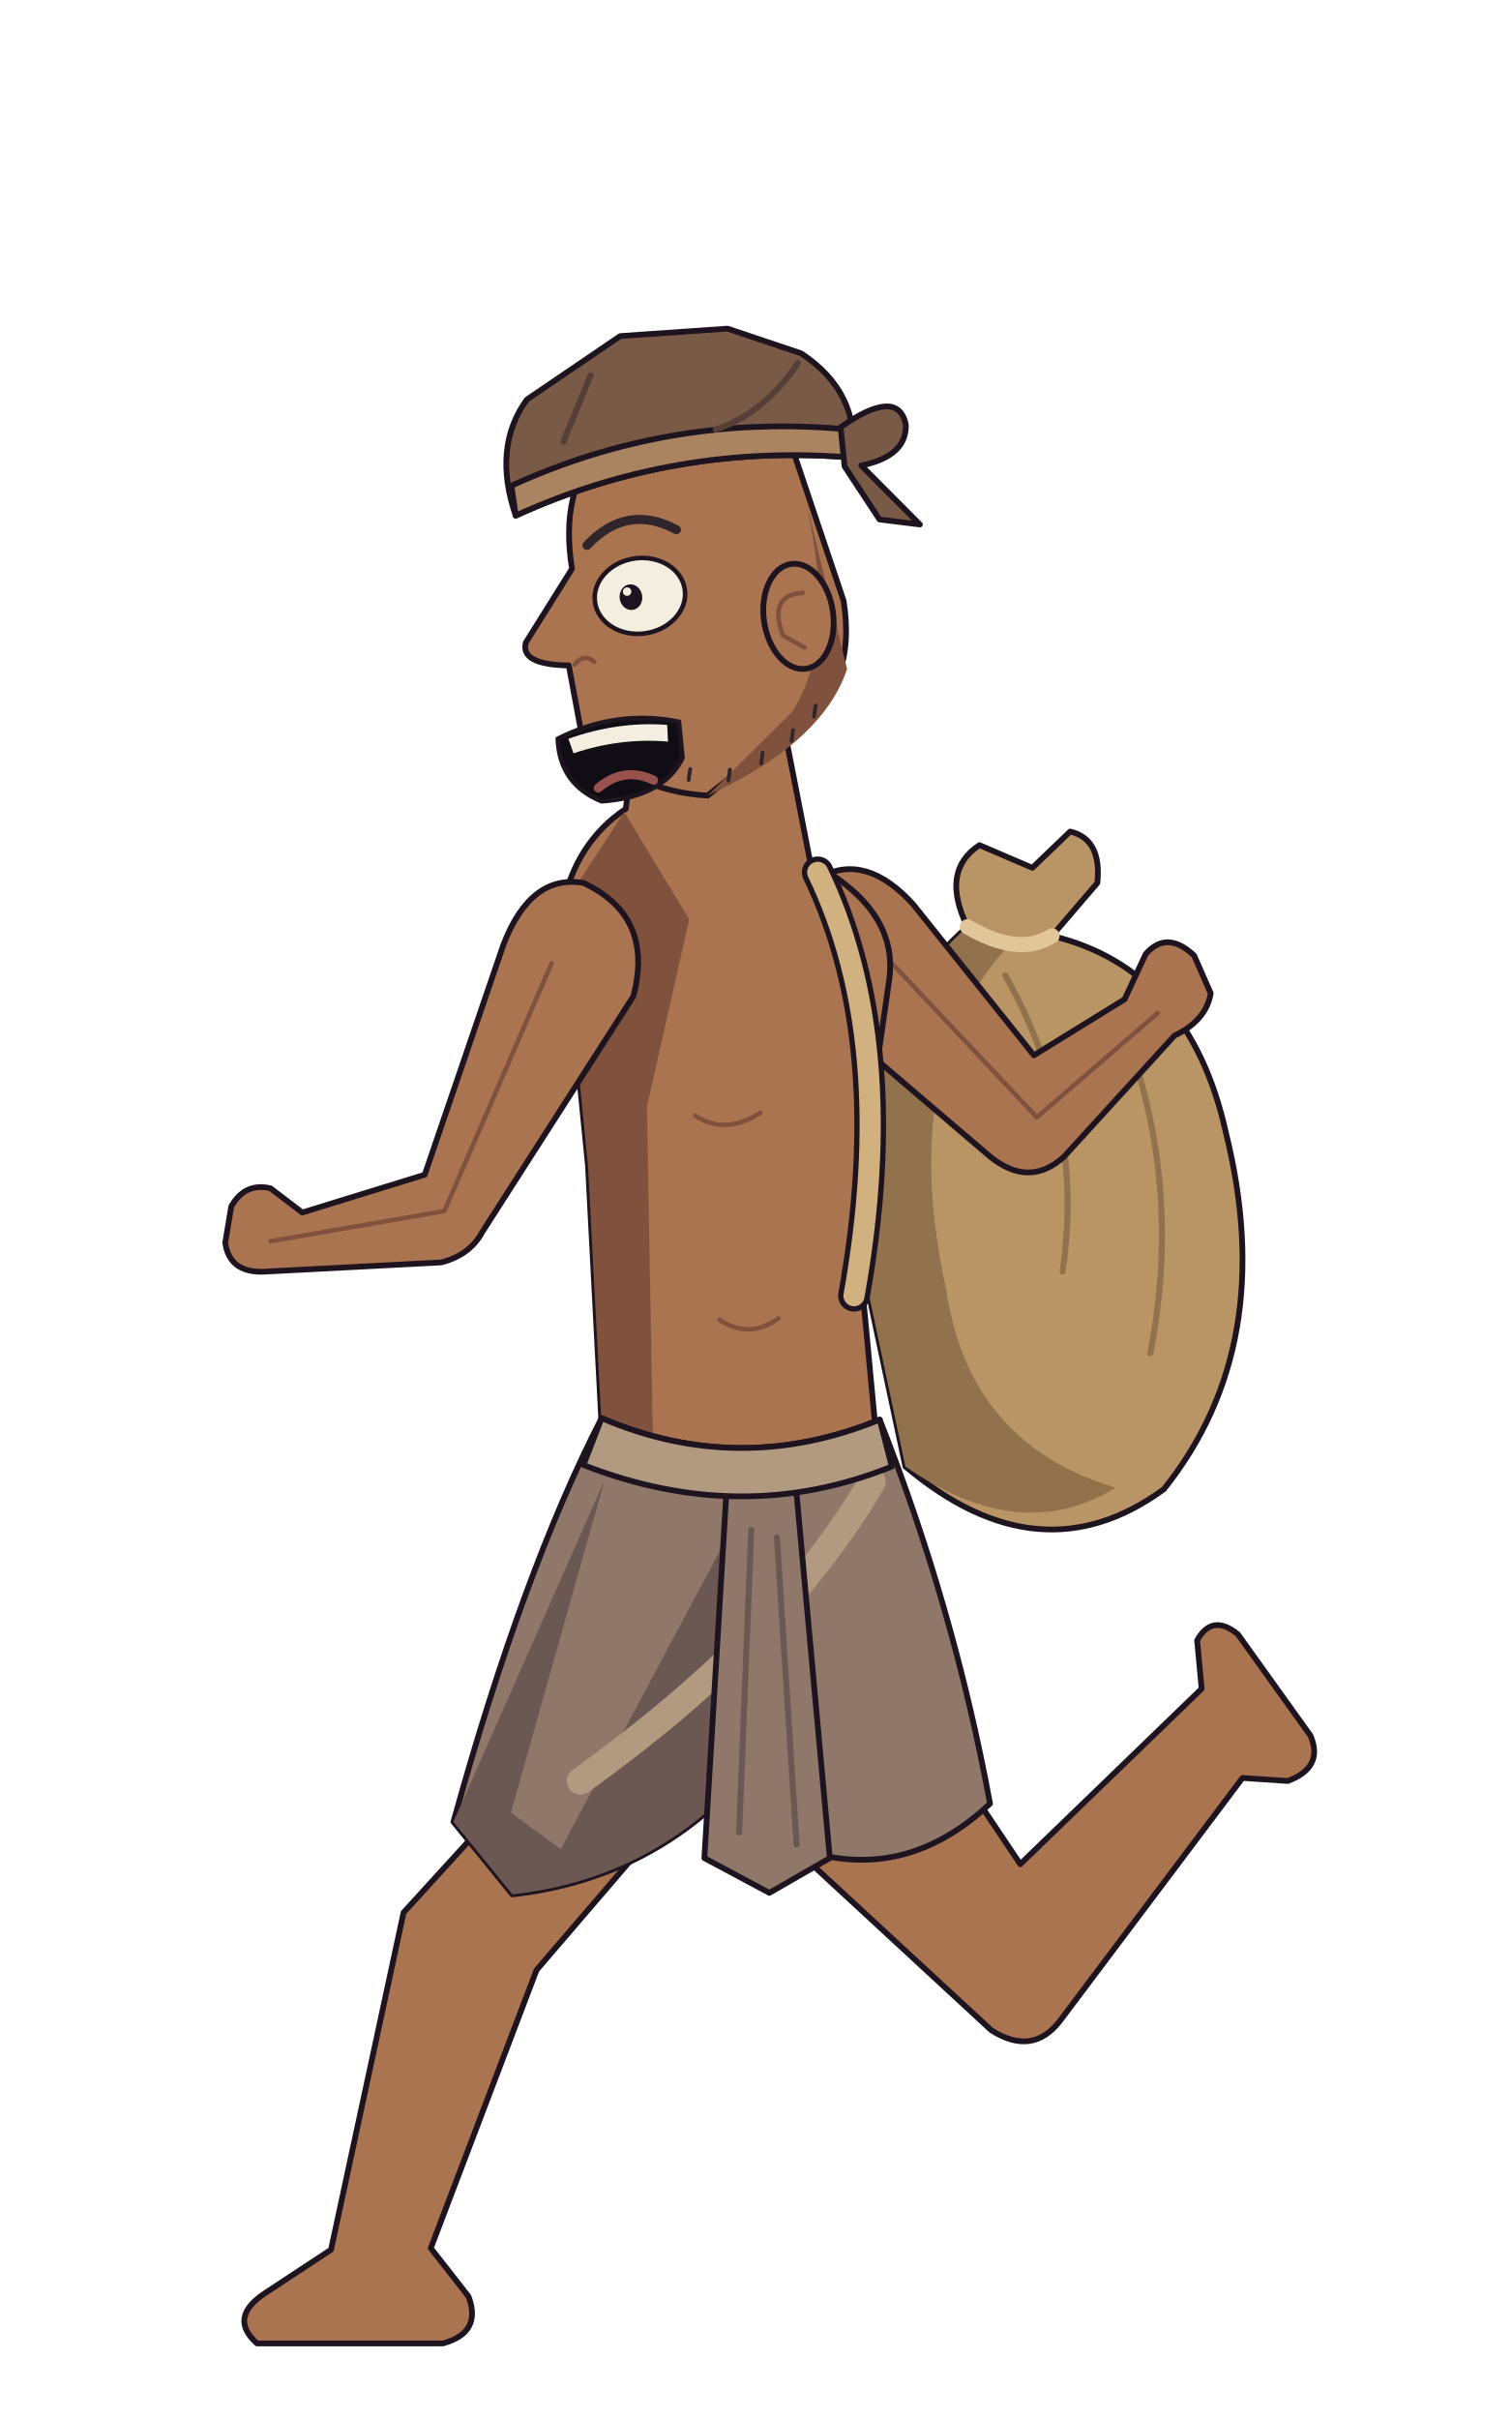
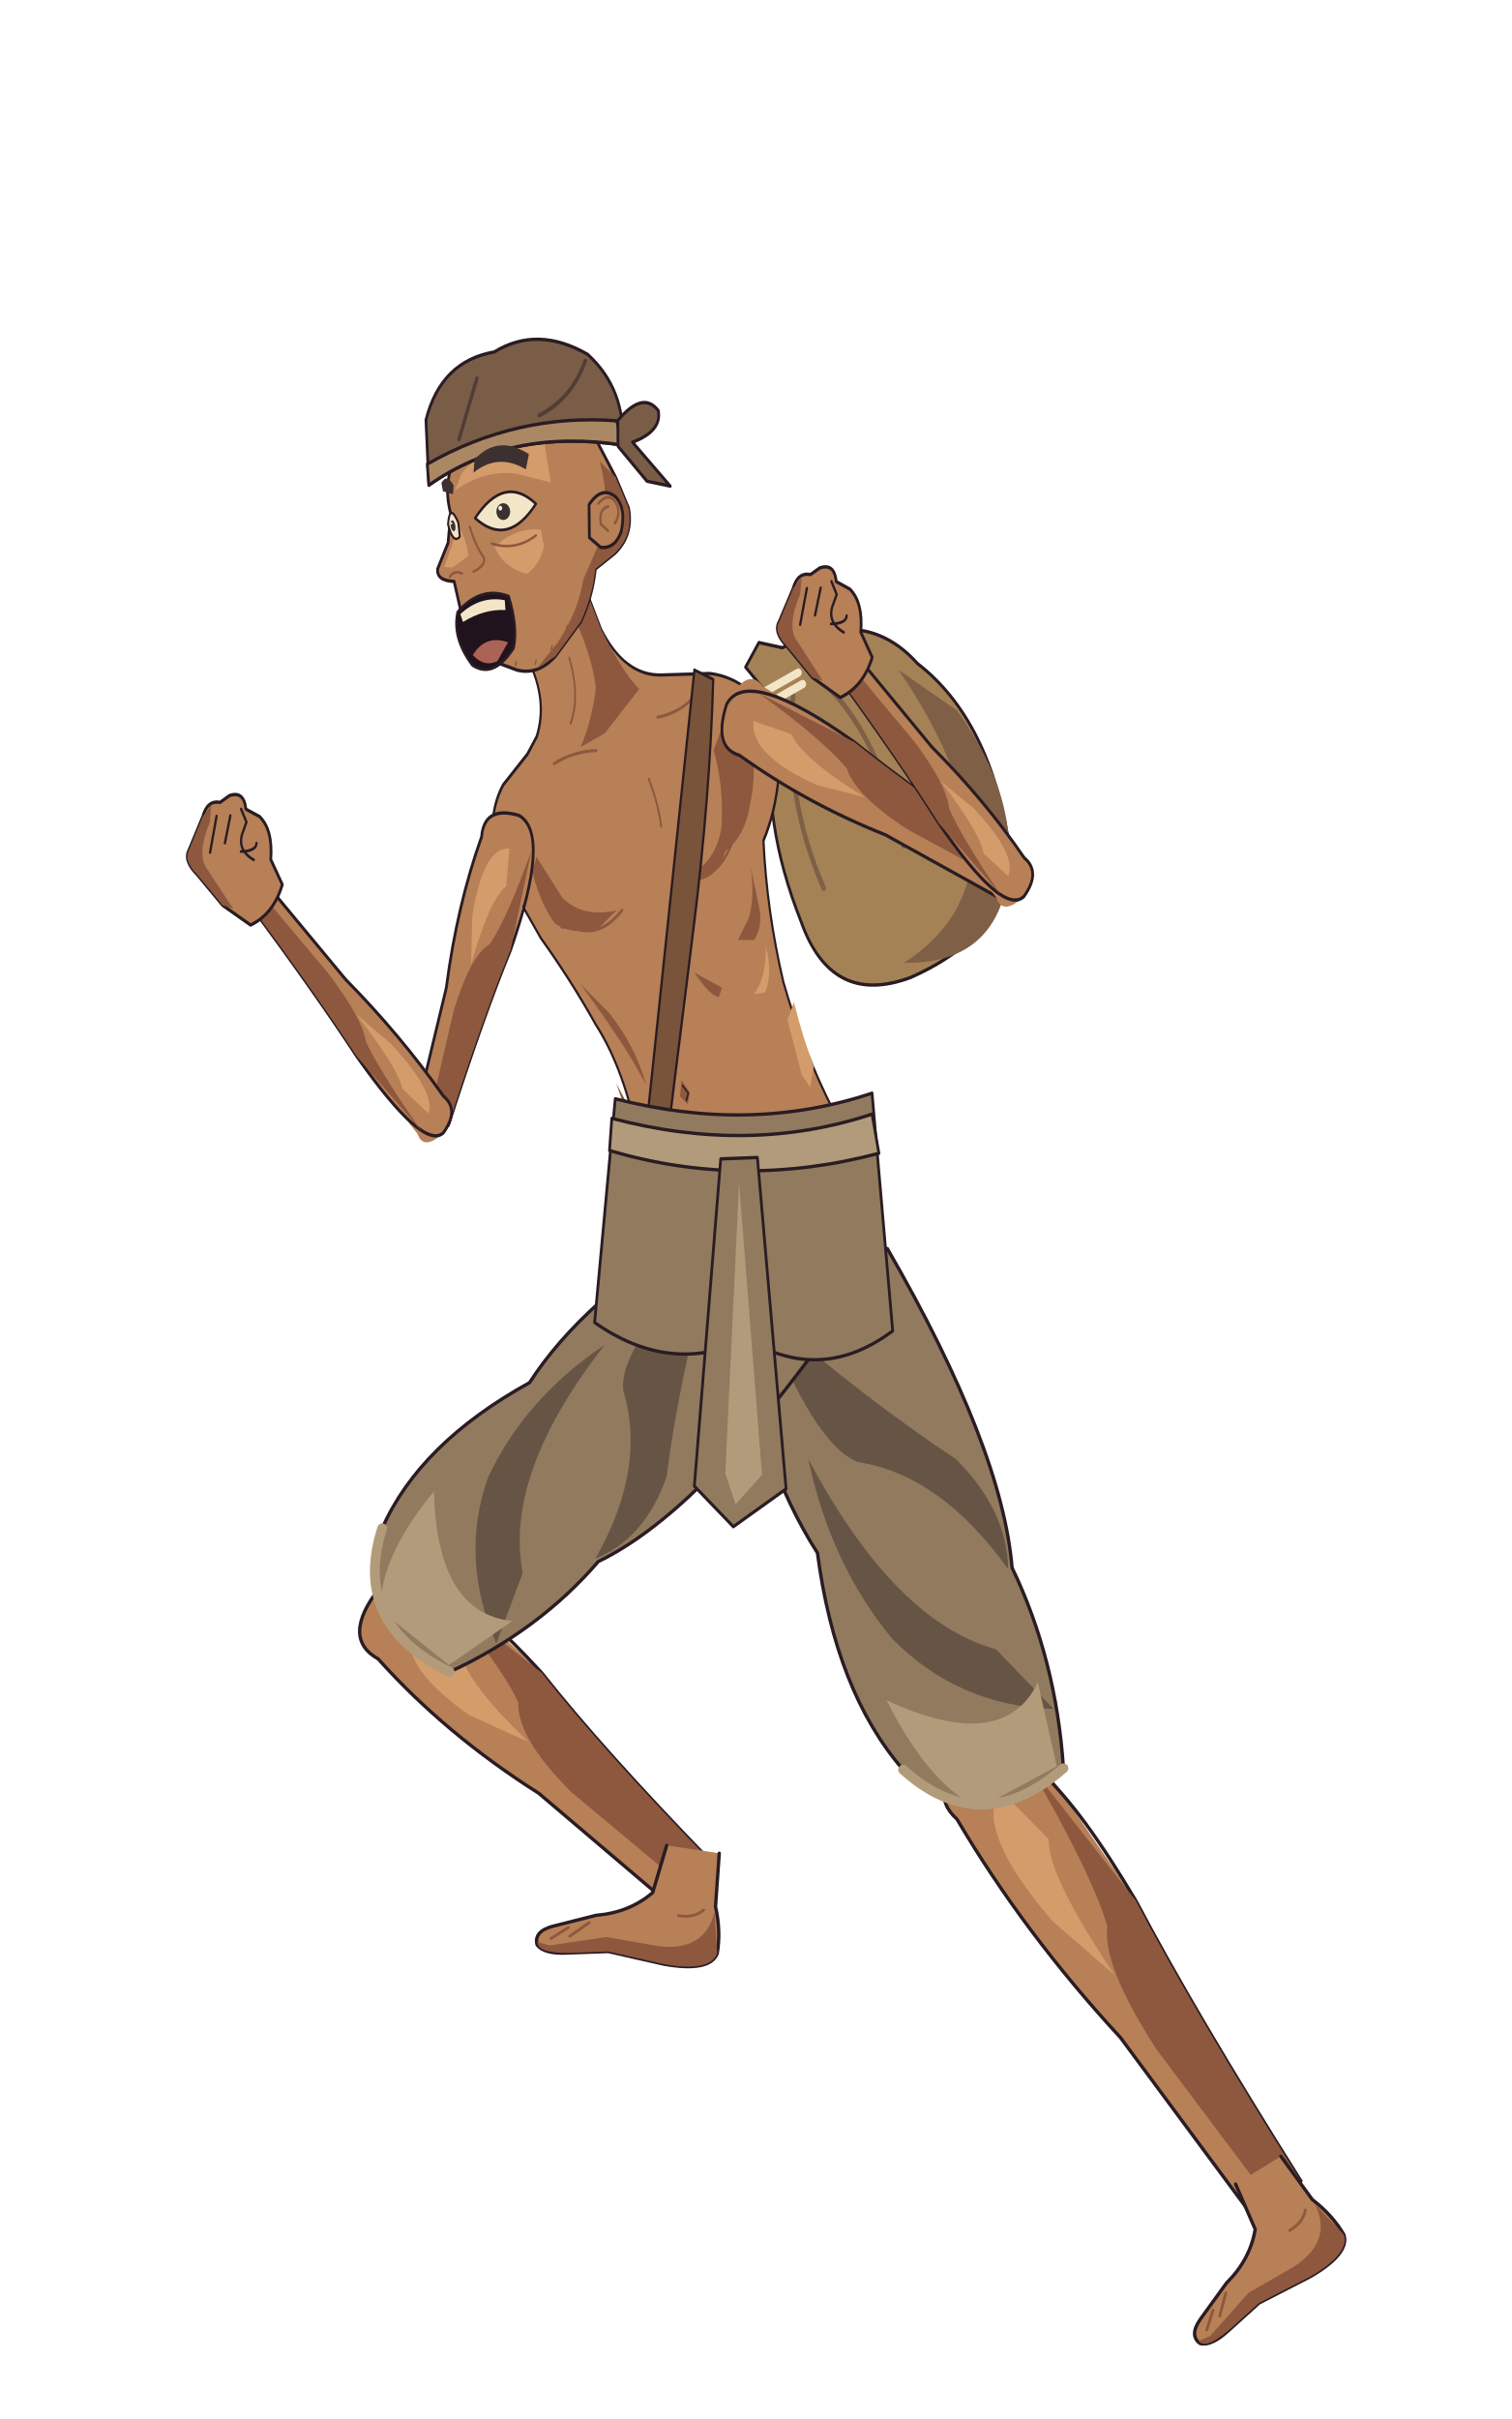
- <svg xmlns="http://www.w3.org/2000/svg" width="1000" height="1600" viewBox="0 0 1000 1600" fill="none" stroke-linecap="round" stroke-linejoin="round">
-   <g id="sack">
-     <path d="M640 613Q622 576 648 559L683 574L708 550Q729 555 726 584L696 619Q787 641 811 749Q846 890 770 985Q688 1045 599 970L568 824Q558 686 640 613Z" fill="#B99566" stroke="#1E1420" stroke-width="3.8" />
-     <path d="M665 628Q594 707 626 853Q641 955 738 984Q675 1023 599 970L568 824Q558 686 640 613Z" fill="#92714D" stroke="none" stroke-width="3.8" />
-     <path d="M640 613Q674 633 696 619" fill="none" stroke="#E1C69A" stroke-width="10" />
-     <path d="M665 645Q718 739 703 841M746 687Q782 788 761 895" fill="none" stroke="#92714D" stroke-width="4" />
-   </g>
-   <g id="leg-back">
-     <path d="M538 1090Q579 1089 618 1148L675 1233L795 1117L792 1085Q802 1067 819 1081L867 1148Q876 1169 852 1178L822 1176L701 1337Q683 1360 656 1343L525 1222Z" fill="#AA7450" stroke="#1E1420" stroke-width="3.8" />
-   </g>
-   <g id="leg-front">
-     <path d="M422 1095L494 1141L355 1303L285 1487L310 1519Q319 1543 293 1550H170Q151 1533 175 1517L219 1488L267 1265Z" fill="#AA7450" stroke="#1E1420" stroke-width="3.8" />
-   </g>
-   <g id="arm-back">
-     <path d="M543 580Q573 564 604 598L684 698L744 661L758 631Q772 615 790 632L801 657Q798 675 777 685L704 765Q681 786 655 765L532 660Z" fill="#AA7450" stroke="#1E1420" stroke-width="3.8" />
-     <path d="M573 619L686 739L766 670" fill="none" stroke="#80513D" stroke-width="3" />
-   </g>
-   <g id="torso">
-     <path d="M421 480L414 535Q381 557 372 600L389 771L399 962Q491 1002 581 964L566 804L588 650Q596 602 536 570L521 493Z" fill="#AA7450" stroke="#1E1420" stroke-width="3.8" />
-     <path d="M413 537Q440 582 456 608L428 732L432 956L399 962L389 771L372 600Z" fill="#80513D" stroke="none" stroke-width="3.8" />
-     <path d="M460 738Q480 751 503 736M476 873q20 13 39 -1" fill="none" stroke="#80513D" stroke-width="3" />
-   </g>
-   <g id="dhoti">
-     <path d="M398 938Q489 977 582 939Q631 1063 655 1193Q606 1239 548 1228L490 1177Q429 1243 339 1253L300 1205Q346 1039 398 938Z" fill="#8F7869" stroke="#1E1420" stroke-width="3.8" />
-     <path d="M400 979L338 1199L371 1223L490 1000L490 1177Q429 1243 339 1253L300 1205Z" fill="#6B5852" stroke="none" stroke-width="3.8" />
-     <path d="M577 980Q518 1082 384 1178" fill="none" stroke="#B29A80" stroke-width="18" />
-     <path d="M481 980L527 988L549 1229L509 1252L466 1229Z" fill="#8F7869" stroke="#1E1420" stroke-width="3.8" />
-     <path d="M497 1012L489 1212M514 1017L527 1220" fill="none" stroke="#6B5852" stroke-width="4" />
-     <path d="M398 938Q489 977 582 939L590 970Q491 1010 386 969Z" fill="#B29A80" stroke="#1E1420" stroke-width="3.8" />
-   </g>
-   <g id="sack-strap">
-     <path d="M541 577Q595 689 565 857" fill="none" stroke="#1E1420" stroke-width="21" />
-     <path d="M541 577Q595 689 565 857" fill="none" stroke="#D1B180" stroke-width="14" />
-   </g>
-   <g id="arm-front">
-     <path d="M386 584Q351 578 333 625L281 777L200 802L179 786Q162 782 153 798L149 822Q152 843 177 841L292 835Q311 830 319 815L419 659Q433 606 386 584Z" fill="#AA7450" stroke="#1E1420" stroke-width="3.8" />
-     <path d="M365 637L294 801L179 821" fill="none" stroke="#80513D" stroke-width="3" />
-   </g>
-   <g id="head" transform="translate(460 389) scale(-1 1) rotate(8)">
-     <path d="M-73 -101Q-12 -133 49 -101Q80 -77 79 -24L116 20Q122 34 90 39L88 84Q62 127 11 137L-53 99Q-97 80 -96 22Z" fill="#AA7450" stroke="#1E1420" stroke-width="3.8" />
-     <path d="M-79 -61Q-91 45 -52 90L11 137Q-69 113 -92 67Z" fill="#80513D" stroke="none" stroke-width="3.8" />
-     <ellipse cx="-65" cy="28" rx="23" ry="35" fill="#AA7450" stroke="#1E1420" stroke-width="3.8" />
-     <path d="M-70 13Q-47 11 -53 39L-66 49" fill="none" stroke="#80513D" stroke-width="3" />
-     <g id="eyes-open">
-       <ellipse cx="37" cy="0" rx="30" ry="25" fill="#F3EEDF" stroke="#1E1420" stroke-width="3" />
-       <ellipse cx="43" cy="0" rx="7.5" ry="8.5" fill="#1E1420" stroke="none" stroke-width="3.8" />
-       <circle cx="45" cy="-4" r="2.8" fill="#F3EEDF" stroke="none" stroke-width="3.8" />
-     </g>
-     <g id="eyes-closed" style="display:none">
-       <path d="M7 0Q37 14 67 0" fill="none" stroke="#1E1420" stroke-width="4" />
-     </g>
-     <g id="brows">
-       <path d="M7 -40Q37 -62 67 -38" fill="none" stroke="#30252B" stroke-width="6" />
-     </g>
-     <path d="M86 39q-7 -7 -13 0" fill="none" stroke="#80513D" stroke-width="3" />
-     <path d="M-68 88l2 7" fill="none" stroke="#30252B" stroke-width="2.5" />
-     <path d="M-51 102l2 7" fill="none" stroke="#30252B" stroke-width="2.5" />
-     <path d="M-29 114l2 7" fill="none" stroke="#30252B" stroke-width="2.5" />
-     <path d="M-6 122l2 7" fill="none" stroke="#30252B" stroke-width="2.5" />
-     <path d="M20 118l2 7" fill="none" stroke="#30252B" stroke-width="2.5" />
-     <path d="M45 109l2 7" fill="none" stroke="#30252B" stroke-width="2.5" />
-     <path d="M67 92l2 7" fill="none" stroke="#30252B" stroke-width="2.5" />
-     <g id="mouth-closed" style="display:none">
-       <path d="M43 93Q63 105 83 92" fill="none" stroke="#1E1420" stroke-width="3.5" />
-     </g>
-     <g id="mouth-open">
-       <path d="M23 86Q63 72 104 86Q107 116 81 131Q40 134 24 110Z" fill="#100D15" stroke="#1E1420" stroke-width="3" />
-       <path d="M31 87Q63 80 97 87L95 97Q63 91 32 98Z" fill="#F3EEDF" stroke="none" stroke-width="3.8" />
-       <path d="M45 122Q63 110 82 122" fill="none" stroke="#98514D" stroke-width="6" />
-     </g>
-     <g id="head-cloth">
-       <path d="M-115 -71Q-126 -113 -91 -144L-45 -167L26 -172L93 -139Q120 -111 111 -64Q0 -97 -115 -71Z" fill="#795A47" stroke="#1E1420" stroke-width="3.8" />
-       <path d="M-114 -90Q0 -117 111 -84L111 -64Q0 -97 -115 -71Z" fill="#AA8461" stroke="#1E1420" stroke-width="3.8" />
-       <path d="M-88 -138Q-61 -108 -28 -102M49 -149L73 -108" fill="none" stroke="#573E36" stroke-width="4" />
-       <path d="M-110 -92Q-151 -113 -153 -88Q-151 -67 -120 -65L-153 -21L-127 -28L-109 -66Z" fill="#795A47" stroke="#1E1420" stroke-width="3.8" />
+ <svg xmlns="http://www.w3.org/2000/svg" width="1000" height="1600" viewBox="0 0 1000 1600" fill="none" stroke-linecap="round" stroke-linejoin="round" data-character="thief" data-expression="scared" data-linked-hands="false">
+   <g id="canvas-placement" transform="translate(26.4 134.75) scale(.925)">
+     <g id="character">
+       <g id="facing" transform="translate(1024 0) scale(-1 1)">
+         <g id="leg-far" transform="translate(465 790) rotate(20.186)" data-pivot-x="0" data-pivot-y="0" data-base-transform="translate(465 790) rotate(20.186)" data-min="-3" data-max="3" data-label="Far hip">
+           <path d="M-49.14 1Q-63 -34.65 0 -40.95Q63 -34.65 52.29 5Q60.48 101.43 39.06 202.86L29.61 362.25Q0 393.75 -30.24 362.25Q-36.54 217.35 -50.4 126.787Z" fill="#B78057" stroke="none" stroke-width="2.4" />
+           <path d="M52.29 5Q60.48 101.43 39.06 202.86L29.61 362.25M-30.24 362.25Q-36.54 217.35 -50.4 126.787Q-63 -34.65 0 -40.95Q63 -34.65 52.29 5" fill="none" stroke="#291C23" stroke-width="2.4" />
+           <path d="M-37.8 0Q-29.61 90.562 -12.6 130.41Q13.86 152.145 15.75 224.595L6.3 362.25L-30.24 362.25Q-36.54 217.35 -50.4 126.787Z" fill="#8D583D" stroke="none" stroke-width="2.4" />
+           <path d="M0 5Q44.1 18.112 30.24 105.052L8.82 163.012Q8.82 76.072 -12.6 54.337Z" fill="#D49C6A" stroke="none" stroke-width="2.4" />
+           <path d="M-3.15 188.37Q6.93 249.952 -1.26 304.29" fill="none" stroke="#8D583D" stroke-width="2" />
+           <g id="lower-leg-far" transform="translate(0 362.250) rotate(13.860)" data-pivot-x="0" data-pivot-y="0" data-base-transform="translate(0 362.250) rotate(13.860)" data-min="-4" data-max="4" data-label="Far knee">
+             <path d="M-35.1 1Q-45 -24.75 0 -29.25Q45 -24.75 37.35 5Q43.2 100.025 27.9 200.051L21.15 357.234Q0 379.734 -21.6 357.234Q-26.1 214.34 -36.0 125.032Z" fill="#B78057" stroke="none" stroke-width="2.4" />
+             <path d="M37.35 5Q43.2 100.025 27.9 200.051L21.15 357.234M-21.6 357.234Q-26.1 214.34 -36.0 125.032Q-45 -24.75 0 -29.25Q45 -24.75 37.35 5" fill="none" stroke="#291C23" stroke-width="2.4" />
+             <path d="M-27.0 0Q-21.15 89.308 -9.0 128.604Q9.9 150.038 11.25 221.485L4.5 357.234L-21.6 357.234Q-26.1 214.34 -36.0 125.032Z" fill="#8D583D" stroke="none" stroke-width="2.4" />
+             <path d="M0 5Q31.5 17.862 21.6 103.598L6.3 160.755Q6.3 75.019 -9.0 53.585Z" fill="#D49C6A" stroke="none" stroke-width="2.4" />
+             <path d="M-2.25 185.762Q4.95 246.491 -0.9 300.076" fill="none" stroke="#8D583D" stroke-width="2" />
+             <g id="foot-far" transform="translate(0 357.234) rotate(-4.046)" data-pivot-x="0" data-pivot-y="0" data-base-transform="translate(0 357.234) rotate(-4.046)" data-min="-5" data-max="5" data-label="Far ankle">
+               <path d="M-18 -24L20 -23L24 12Q38 29 61 35L90 48Q103 54 99 63Q93 69 76 65L48 59L7 61Q-26 61 -29 47Q-29 31 -22 14Z" fill="#B78057" stroke="none" stroke-width="2.4" />
+               <path d="M20 -23L24 12Q38 29 61 35L90 48Q103 54 99 63Q93 69 76 65L48 59L7 61Q-26 61 -29 47Q-29 31 -22 14L-18 -24" fill="none" stroke="#291C23" stroke-width="2.4" />
+               <path d="M-22 18Q-20 47 13 49L51 49L90 62L99 61Q98 69 76 65L48 59L7 61Q-26 61 -29 47Z" fill="#8D583D" stroke="none" stroke-width="2.4" />
+               <path d="M65 41l12 12M79 47l11 10M-14 18Q-8 25 3 25" fill="none" stroke="#8D583D" stroke-width="2" />
+             </g>
+           </g>
+           <path d="M-59 -24Q0 -42 60 -23Q80 86.94 63 163.012Q85 260.82 59 329.647Q24 396.25 -49 368.25Q-71 293.422 -64 220.972Q-87 137.655 -59 -24Z" fill="#927A5F" stroke="#291C23" stroke-width="2.4" />
+           <path d="M40 -13Q-10 76.072 -53 134.032Q-75 181.125 -61 220.972Q-39 141.277 13 112.297Q39 90.562 40 -13Z" fill="#665545" stroke="none" stroke-width="2.4" />
+           <path d="M46 97.807Q28 228.217 -33 271.687L-57 326.025Q6 300.667 34 239.085Q57 173.88 46 97.807Z" fill="#665545" stroke="none" stroke-width="2.4" />
+           <path d="M-53 304.29Q-12 344.137 53 278.932Q45 347.76 17 374.25L-45 365.25Z" fill="#B29B7A" stroke="none" stroke-width="2.4" />
+           <path d="M-49 368.25Q24 396.25 59 329.647" fill="none" stroke="#B29B7A" stroke-width="7" />
+           <path d="M25 11Q3 76.072 -41 134.032M43 173.88Q29 239.085 -12 260.82" fill="none" stroke="#665545" stroke-width="2.4" />
+         </g>
+         <g id="leg-near" transform="translate(525 790) rotate(-46.888)" data-pivot-x="0" data-pivot-y="0" data-base-transform="translate(525 790) rotate(-46.888)" data-min="-3" data-max="3" data-label="Near hip">
+           <path d="M-49.14 1Q-63 -34.65 0 -40.95Q63 -34.65 52.29 5Q60.48 90.134 39.06 180.269L29.61 321.908Q0 353.408 -30.24 321.908Q-36.54 193.145 -50.4 112.668Z" fill="#B78057" stroke="none" stroke-width="2.4" />
+           <path d="M52.29 5Q60.48 90.134 39.06 180.269L29.61 321.908M-30.24 321.908Q-36.54 193.145 -50.4 112.668Q-63 -34.65 0 -40.95Q63 -34.65 52.29 5" fill="none" stroke="#291C23" stroke-width="2.4" />
+           <path d="M-37.8 0Q-29.61 80.477 -12.6 115.887Q13.86 135.202 15.75 199.583L6.3 321.908L-30.24 321.908Q-36.54 193.145 -50.4 112.668Z" fill="#8D583D" stroke="none" stroke-width="2.4" />
+           <path d="M0 5Q44.1 16.095 30.24 93.353L8.82 144.859Q8.82 67.601 -12.6 48.286Z" fill="#D49C6A" stroke="none" stroke-width="2.4" />
+           <path d="M-3.15 167.392Q6.93 222.117 -1.26 270.403" fill="none" stroke="#8D583D" stroke-width="2" />
+           <g id="lower-leg-near" transform="translate(0 321.908) rotate(93.357)" data-pivot-x="0" data-pivot-y="0" data-base-transform="translate(0 321.908) rotate(93.357)" data-min="-4" data-max="4" data-label="Near knee">
+             <path d="M-35.1 1Q-45 -24.75 0 -29.25Q45 -24.75 37.35 5Q43.2 77.241 27.9 154.483L21.15 275.862Q0 298.362 -21.6 275.862Q-26.1 165.517 -36.0 96.552Z" fill="#B78057" stroke="none" stroke-width="2.4" />
+             <path d="M37.35 5Q43.2 77.241 27.9 154.483L21.15 275.862M-21.6 275.862Q-26.1 165.517 -36.0 96.552Q-45 -24.75 0 -29.25Q45 -24.75 37.35 5" fill="none" stroke="#291C23" stroke-width="2.4" />
+             <path d="M-27.0 0Q-21.15 68.966 -9.0 99.31Q9.9 115.862 11.25 171.035L4.5 275.862L-21.6 275.862Q-26.1 165.517 -36.0 96.552Z" fill="#8D583D" stroke="none" stroke-width="2.4" />
+             <path d="M0 5Q31.5 13.793 21.6 80L6.3 124.138Q6.3 57.931 -9.0 41.379Z" fill="#D49C6A" stroke="none" stroke-width="2.4" />
+             <path d="M-2.25 143.448Q4.95 190.345 -0.9 231.724" fill="none" stroke="#8D583D" stroke-width="2" />
+             <g id="foot-near" transform="translate(0 275.862) rotate(-56.469)" data-pivot-x="0" data-pivot-y="0" data-base-transform="translate(0 275.862) rotate(-56.469)" data-min="-5" data-max="5" data-label="Near ankle">
+               <path d="M-18 -24L20 -23L24 12Q38 29 61 35L90 48Q103 54 99 63Q93 69 76 65L48 59L7 61Q-26 61 -29 47Q-29 31 -22 14Z" fill="#B78057" stroke="none" stroke-width="2.4" />
+               <path d="M20 -23L24 12Q38 29 61 35L90 48Q103 54 99 63Q93 69 76 65L48 59L7 61Q-26 61 -29 47Q-29 31 -22 14L-18 -24" fill="none" stroke="#291C23" stroke-width="2.4" />
+               <path d="M-22 18Q-20 47 13 49L51 49L90 62L99 61Q98 69 76 65L48 59L7 61Q-26 61 -29 47Z" fill="#8D583D" stroke="none" stroke-width="2.4" />
+               <path d="M65 41l12 12M79 47l11 10M-14 18Q-8 25 3 25" fill="none" stroke="#8D583D" stroke-width="2" />
+             </g>
+           </g>
+           <path d="M-59 -24Q0 -42 60 -23Q80 77.258 63 144.859Q85 231.774 59 292.937Q24 355.908 -49 327.908Q-71 260.746 -64 196.364Q-87 122.325 -59 -24Z" fill="#927A5F" stroke="#291C23" stroke-width="2.4" />
+           <path d="M40 -13Q-10 67.601 -53 119.106Q-75 160.954 -61 196.364Q-39 125.544 13 99.792Q39 80.477 40 -13Z" fill="#665545" stroke="none" stroke-width="2.4" />
+           <path d="M46 86.915Q28 202.802 -33 241.431L-57 289.718Q6 267.184 34 212.46Q57 154.516 46 86.915Z" fill="#665545" stroke="none" stroke-width="2.4" />
+           <path d="M-53 270.403Q-12 305.813 53 247.869Q45 309.032 17 333.908L-45 324.908Z" fill="#B29B7A" stroke="none" stroke-width="2.4" />
+           <path d="M-49 327.908Q24 355.908 59 292.937" fill="none" stroke="#B29B7A" stroke-width="7" />
+           <path d="M25 11Q3 67.601 -41 119.106M43 154.516Q29 212.46 -12 231.774" fill="none" stroke="#665545" stroke-width="2.4" />
+         </g>
+         <g id="upper-body" transform="translate(100 0) scale(.82 1) rotate(25 510 675)" data-pivot-x="510" data-pivot-y="675" data-base-transform="translate(100 0) scale(.82 1) rotate(25 510 675)" data-min="-3" data-max="3" data-label="Body lean">
+           <g id="sack">
+             <path d="M331 364Q253 366 229 424Q188 488 212 578Q236 633 329 625Q401 615 399 548Q400 469 365 417L358 385L366 363L348 352Z" fill="#A48256" stroke="#291C23" stroke-width="2.4" />
+             <path d="M246 421Q222 511 244 569Q269 610 330 613Q262 646 225 600Q188 549 212 469Z" fill="#7F6046" stroke="none" stroke-width="2.4" />
+             <path d="M337 399Q375 460 371 535M306 408Q282 460 295 537" fill="none" stroke="#7F6046" stroke-width="4" />
+             <path d="M326 386L364 386M326 395L363 395" fill="none" stroke="#F3E6C8" stroke-width="6" />
+           </g>
+           <g id="torso">
+             <g transform="translate(510 0) scale(.75 1) translate(-510 0)">
+               <path d="M455 220Q498 235 548 231L544 279Q540 312 566 331L583 339L621 350Q649 363 659 393L643 463Q628 502 620 539Q606 584 626 644L610 690L404 683Q412 633 405 581Q394 529 369 482Q345 468 328 447L317 390Q329 367 358 354L410 337Q449 324 455 285Z" fill="#B78057" stroke="#291C23" stroke-width="2.4" />
+               <path d="M455 220L483 241Q472 291 484 321Q500 340 524 354L493 354L439 338Q450 320 455 285Z" fill="#8D583D" stroke="none" stroke-width="2.4" />
+               <path d="M500 292Q504 321 525 335" fill="none" stroke="#8D583D" stroke-width="2" />
+               <path d="M343 378Q332 421 369 454Q386 472 414 475Q429 488 453 484L471 476Q430 481 408 458Q389 433 385 405Z" fill="#8D583D" stroke="none" stroke-width="2.4" />
+               <path d="M393 494Q401 516 416 527L436 537L419 543Q403 537 400 522Z" fill="#8D583D" stroke="none" stroke-width="2.4" />
+               <path d="M409 551Q413 573 429 581L441 578Q421 572 409 551Z" fill="#D49C6A" stroke="none" stroke-width="2.4" />
+               <path d="M472 562L495 542Q488 563 479 567Z" fill="#8D583D" stroke="none" stroke-width="2.4" />
+               <path d="M619 395Q633 434 622 459Q607 474 578 478L552 473Q590 466 604 445Z" fill="#8D583D" stroke="none" stroke-width="2.4" />
+               <path d="M620 507Q603 549 596 575L591 597Q587 567 601 537Z" fill="#8D583D" stroke="none" stroke-width="2.4" />
+               <path d="M622 585L612 638L623 661L625 645Z" fill="#8D583D" stroke="none" stroke-width="2.4" />
+               <path d="M402 598Q407 625 407 647L419 659L423 648L416 607Z" fill="#D49C6A" stroke="none" stroke-width="2.4" />
+               <path d="M369 359Q399 370 431 363M509 362Q534 354 559 355M465 400Q465 419 471 435M391 463Q424 491 460 481M546 475Q590 488 616 458" fill="none" stroke="#8D583D" stroke-width="2.2" />
+               <ellipse cx="462" cy="469" rx="8" ry="4" fill="#8D583D" stroke="none" stroke-width="2" />
+               <path d="M457 468Q463 465 468 469" fill="none" stroke="#291C23" stroke-width="1.3" />
+               <ellipse cx="612" cy="463" rx="6" ry="3" fill="#8D583D" stroke="none" stroke-width="2" />
+               <path d="M552 607L548 618L555 625L560 617Z" fill="#8D583D" stroke="none" stroke-width="2.4" />
+               <path d="M553 611L550 618L555 622" fill="none" stroke="#291C23" stroke-width="1.5" />
+             </g>
+           </g>
+           <g transform="translate(510 0) scale(.75 1) translate(-510 0)">
+             <path d="M357 359Q407 433 478 513L596 646L609 626L496 492Q422 404 373 346Z" fill="#7A533B" stroke="#291C23" stroke-width="2.4" />
+           </g>
+           <g id="head" transform="rotate(-12 510 310)" data-pivot-x="510" data-pivot-y="310" data-base-transform="rotate(-12 510 310)" data-min="-10" data-max="10" data-label="Head tilt">
+             <path d="M450 140Q457 111 496 110Q546 105 571 129Q586 144 584 167L591 187L604 203Q607 211 592 215L591 239Q596 258 579 274L553 289Q536 297 518 287L491 268Q477 253 470 234L451 227Q432 218 432 198L438 174Z" fill="#B78057" stroke="#291C23" stroke-width="2.4" />
+             <path d="M449 160Q446 191 461 215L482 239Q491 260 514 278L536 292L518 287L491 268Q477 253 470 234L451 227Q432 218 432 198L438 174Z" fill="#8D583D" stroke="none" stroke-width="2.4" />
+             <path d="M493 137Q531 119 568 141L577 152Q549 143 522 152L494 165Z" fill="#D49C6A" stroke="none" stroke-width="2.4" />
+             <path d="M510 196Q531 189 552 199Q548 215 529 224Q516 220 510 208Z" fill="#D49C6A" stroke="none" stroke-width="2.4" />
+             <path d="M580 174Q574 192 576 200L591 205L598 203L587 188Z" fill="#D49C6A" stroke="none" stroke-width="2.4" />
+             <path d="M570 180Q568 195 563 204Q562 210 574 212M584 211Q590 207 595 211" fill="none" stroke="#8D583D" stroke-width="1.8" />
+             <path d="M465 188Q451 177 441 188Q434 198 442 213Q450 224 462 220L470 211Z" fill="#B78057" stroke="#291C23" stroke-width="2.4" />
+             <path d="M457 189Q445 182 441 194Q440 201 446 206M449 193Q458 193 458 204L453 210" fill="none" stroke="#8D583D" stroke-width="2" />
+             <g id="head-cloth">
+               <path d="M427 153Q415 115 442 83Q480 53 521 63Q568 59 590 97L598 143Q520 119 427 153Z" fill="#795D47" stroke="#291C23" stroke-width="2.4" />
+               <path d="M428 135Q512 110 596 128L598 143Q520 119 427 153Z" fill="#AB8864" stroke="#291C23" stroke-width="2.4" />
+               <path d="M445 87Q463 111 493 116M540 78L565 117" fill="none" stroke="#513D35" stroke-width="3" />
+               <path d="M427 135Q401 119 391 136Q391 151 418 153L393 191L412 183L431 153Z" fill="#795D47" stroke="#291C23" stroke-width="2.4" />
+             </g>
+             <g id="eyes-open">
+               <path d="M510 177Q532 150 564 175Q541 202 510 177Z" fill="#F3E6C8" stroke="#291C23" stroke-width="2" />
+               <ellipse cx="539" cy="176" rx="6" ry="6" fill="#3C3031" stroke="none" stroke-width="2" />
+               <ellipse cx="541" cy="173" rx="1.7" ry="1.7" fill="#F3EEDF" stroke="none" stroke-width="2" />
+               <path d="M579 175Q583 159 588 174Q587 189 580 185Z" fill="#F3E6C8" stroke="#291C23" stroke-width="1.7" />
+               <ellipse cx="584" cy="176" rx="2" ry="4" fill="#3C3031" stroke="none" stroke-width="2" />
+               <ellipse cx="585" cy="174" rx="0.8" ry="0.8" fill="#F3EEDF" stroke="none" stroke-width="2" />
+               <path d="M515 199Q535 206 554 196" fill="none" stroke="#8D583D" stroke-width="1.8" />
+             </g>
+             <g id="eyes-closed" style="display:none">
+               <path d="M519 179Q538 189 557 178M579 178Q584 183 588 176" fill="none" stroke="#291C23" stroke-width="2.5" />
+             </g>
+             <g id="brows">
+               <path d="M508 141Q531 121 555 134L558 143Q534 134 513 151Z" fill="#3C3031" stroke="none" stroke-width="2.4" />
+               <path d="M577 148Q581 138 587 144L587 150L579 154Z" fill="#3C3031" stroke="none" stroke-width="2.4" />
+             </g>
+             <path d="M490 256l1.5 2.7" fill="none" stroke="#8D583D" stroke-width="1.2" />
+             <path d="M503 268l1.5 2.7" fill="none" stroke="#8D583D" stroke-width="1.2" />
+             <path d="M519 279l1.5 2.7" fill="none" stroke="#8D583D" stroke-width="1.2" />
+             <path d="M535 286l1.5 2.7" fill="none" stroke="#8D583D" stroke-width="1.2" />
+             <path d="M552 283l1.5 2.7" fill="none" stroke="#8D583D" stroke-width="1.2" />
+             <path d="M570 273l1.5 2.7" fill="none" stroke="#8D583D" stroke-width="1.2" />
+             <g id="mouth-closed" style="display:none">
+               <path d="M558 246Q574 243 590 245" fill="none" stroke="#291C23" stroke-width="2" />
+               <path d="M564 254Q577 258 586 253" fill="none" stroke="#8D583D" stroke-width="1.6" />
+             </g>
+             <g id="mouth-open">
+               <path d="M548 236Q570 223 594 237Q603 254 590 277Q574 291 552 273Q545 259 548 236Z" fill="#20131D" stroke="#291C23" stroke-width="2" />
+               <path d="M556 268Q574 258 588 270Q580 281 568 279Z" fill="#AB6257" stroke="none" stroke-width="2.4" />
+               <path d="M552 238Q572 230 592 239L591 245Q571 240 553 245Z" fill="#F3E6C8" stroke="none" stroke-width="2.4" />
+             </g>
+           </g>
+         </g>
+         <g id="dhoti">
+           <g transform="translate(100 0) scale(.82 1)">
+             <path d="M401 636Q507 665 625 640L643 800Q577 838 510 812Q445 844 383 806Z" fill="#927A5F" stroke="#291C23" stroke-width="2.4" />
+             <path d="M401 651Q508 680 628 654L630 677Q515 705 395 679Z" fill="#B29B7A" stroke="#291C23" stroke-width="2.4" />
+             <path d="M501 682L476 919L522 946L556 917L533 683Z" fill="#927A5F" stroke="#291C23" stroke-width="2.4" />
+             <path d="M517 700L497 909L520 930L529 908Z" fill="#B29B7A" stroke="none" stroke-width="2.4" />
+           </g>
+         </g>
+         <g id="upper-body-front" transform="translate(100 0) scale(.82 1) rotate(25 510 675)" data-pivot-x="510" data-pivot-y="675" data-base-transform="translate(100 0) scale(.82 1) rotate(25 510 675)" data-min="-3" data-max="3" data-label="Body lean" data-follow="upper-body">
+           <g id="upper-arm-far" transform="translate(604 390) rotate(-44.226)" data-pivot-x="0" data-pivot-y="0" data-base-transform="translate(604 390) rotate(-44.226)" data-min="-25" data-max="25" data-label="Far shoulder">
+             <path d="M-24.18 1Q-31 -17.05 0 -20.15Q31 -17.05 25.73 5Q29.76 58.61 19.22 117.221L14.57 209.323Q0 224.823 -14.88 209.323Q-17.98 125.594 -24.8 73.263Z" fill="#B78057" stroke="none" stroke-width="2.4" />
+             <path d="M25.73 5Q29.76 58.61 19.22 117.221L14.57 209.323M-14.88 209.323Q-17.98 125.594 -24.8 73.263Q-31 -17.05 0 -20.15Q31 -17.05 25.73 5" fill="none" stroke="#291C23" stroke-width="2.4" />
+             <path d="M-18.6 0Q-14.57 52.331 -6.2 75.356Q6.82 87.916 7.75 129.78L3.1 209.323L-14.88 209.323Q-17.98 125.594 -24.8 73.263Z" fill="#8D583D" stroke="none" stroke-width="2.4" />
+             <path d="M0 5Q21.7 10.466 14.88 60.704L4.34 94.195Q4.34 43.958 -6.2 31.398Z" fill="#D49C6A" stroke="none" stroke-width="2.4" />
+             <path d="M-1.55 108.848Q3.41 144.433 -0.62 175.831" fill="none" stroke="#8D583D" stroke-width="2" />
+             <g id="forearm-far" transform="translate(0 209.323) rotate(-117.339)" data-pivot-x="0" data-pivot-y="0" data-base-transform="translate(0 209.323) rotate(-117.339)" data-min="-35" data-max="35" data-label="Far elbow">
+               <path d="M-16.926 1Q-21.7 -11.935 0 -14.105Q21.7 -11.935 18.011 5Q20.832 61.981 13.454 123.961L10.199 221.359Q0 232.209 -10.416 221.359Q-12.586 132.816 -17.36 77.476Z" fill="#B78057" stroke="none" stroke-width="2.4" />
+               <path d="M18.011 5Q20.832 61.981 13.454 123.961L10.199 221.359M-10.416 221.359Q-12.586 132.816 -17.36 77.476Q-21.7 -11.935 0 -14.105Q21.7 -11.935 18.011 5" fill="none" stroke="#291C23" stroke-width="2.4" />
+               <path d="M-13.02 0Q-10.199 55.34 -4.34 79.689Q4.774 92.971 5.425 137.243L2.17 221.359L-10.416 221.359Q-12.586 132.816 -17.36 77.476Z" fill="#8D583D" stroke="none" stroke-width="2.4" />
+               <path d="M0 5Q15.19 11.068 10.416 64.194L3.038 99.612Q3.038 46.485 -4.34 33.204Z" fill="#D49C6A" stroke="none" stroke-width="2.4" />
+               <path d="M-1.085 115.107Q2.387 152.738 -0.434 185.942" fill="none" stroke="#8D583D" stroke-width="2" />
+               <g id="hand-far" transform="translate(0 221.359) rotate(0.000)" data-pivot-x="0" data-pivot-y="0" data-base-transform="translate(0 221.359) rotate(0.000)" data-min="-18" data-max="18" data-label="Far wrist">
+                 <path d="M-20 -12Q0 -20 20 -10L25 10Q41 24 39 39L34 51Q42 62 30 68L21 70Q14 79 3 73L-22 64Q-31 62 -29 46L-28 15Z" fill="#B78057" stroke="#291C23" stroke-width="2.4" />
+                 <path d="M-23 7L-20 43Q-20 57 5 66L14 74L3 73L-22 64Q-31 62 -29 46L-28 15Z" fill="#8D583D" stroke="none" stroke-width="2.4" />
+                 <path d="M14 20Q8 36 21 41L28 44L31 54M10 32Q20 23 24 27M4 46L21 57M-10 50L12 65" fill="none" stroke="#291C23" stroke-width="2" />
+               </g>
+             </g>
+           </g>
+           <g id="upper-arm-near" transform="translate(379 397) rotate(38.070)" data-pivot-x="0" data-pivot-y="0" data-base-transform="translate(379 397) rotate(38.070)" data-min="-25" data-max="25" data-label="Near shoulder">
+             <path d="M-25.74 1Q-33 -18.15 0 -21.45Q33 -18.15 27.39 5Q31.68 72.2 20.46 144.4L15.51 257.857Q0 274.357 -15.84 257.857Q-19.14 154.714 -26.4 90.25Z" fill="#B78057" stroke="none" stroke-width="2.4" />
+             <path d="M27.39 5Q31.68 72.2 20.46 144.4L15.51 257.857M-15.84 257.857Q-19.14 154.714 -26.4 90.25Q-33 -18.15 0 -21.45Q33 -18.15 27.39 5" fill="none" stroke="#291C23" stroke-width="2.4" />
+             <path d="M-19.8 0Q-15.51 64.464 -6.6 92.828Q7.26 108.3 8.25 159.871L3.3 257.857L-15.84 257.857Q-19.14 154.714 -26.4 90.25Z" fill="#8D583D" stroke="none" stroke-width="2.4" />
+             <path d="M0 5Q23.1 12.893 15.84 74.778L4.62 116.035Q4.62 54.15 -6.6 38.678Z" fill="#D49C6A" stroke="none" stroke-width="2.4" />
+             <path d="M-1.65 134.085Q3.63 177.921 -0.66 216.6" fill="none" stroke="#8D583D" stroke-width="2" />
+             <g id="forearm-near" transform="translate(0 257.857) rotate(-200.066)" data-pivot-x="0" data-pivot-y="0" data-base-transform="translate(0 257.857) rotate(-200.066)" data-min="-35" data-max="35" data-label="Near elbow">
+               <path d="M-18.018 1Q-23.1 -12.705 0 -15.015Q23.1 -12.705 19.173 5Q22.176 58.883 14.322 117.767L10.857 210.297Q0 221.847 -11.088 210.297Q-13.398 126.178 -18.48 73.604Z" fill="#B78057" stroke="none" stroke-width="2.4" />
+               <path d="M19.173 5Q22.176 58.883 14.322 117.767L10.857 210.297M-11.088 210.297Q-13.398 126.178 -18.48 73.604Q-23.1 -12.705 0 -15.015Q23.1 -12.705 19.173 5" fill="none" stroke="#291C23" stroke-width="2.4" />
+               <path d="M-13.86 0Q-10.857 52.574 -4.62 75.707Q5.082 88.325 5.775 130.384L2.31 210.297L-11.088 210.297Q-13.398 126.178 -18.48 73.604Z" fill="#8D583D" stroke="none" stroke-width="2.4" />
+               <path d="M0 5Q16.17 10.515 11.088 60.986L3.234 94.634Q3.234 44.162 -4.62 31.545Z" fill="#D49C6A" stroke="none" stroke-width="2.4" />
+               <path d="M-1.155 109.355Q2.541 145.105 -0.462 176.65" fill="none" stroke="#8D583D" stroke-width="2" />
+               <g id="hand-near" transform="translate(0 210.297) rotate(0.000)" data-pivot-x="0" data-pivot-y="0" data-base-transform="translate(0 210.297) rotate(0.000)" data-min="-18" data-max="18" data-label="Near wrist">
+                 <path d="M-20 -12Q0 -20 20 -10L25 10Q41 24 39 39L34 51Q42 62 30 68L21 70Q14 79 3 73L-22 64Q-31 62 -29 46L-28 15Z" fill="#B78057" stroke="#291C23" stroke-width="2.4" />
+                 <path d="M-23 7L-20 43Q-20 57 5 66L14 74L3 73L-22 64Q-31 62 -29 46L-28 15Z" fill="#8D583D" stroke="none" stroke-width="2.4" />
+                 <path d="M14 20Q8 36 21 41L28 44L31 54M10 32Q20 23 24 27M4 46L21 57M-10 50L12 65" fill="none" stroke="#291C23" stroke-width="2" />
+               </g>
+             </g>
+           </g>
+         </g>
+       </g>
    </g>
  </g>
</svg>
